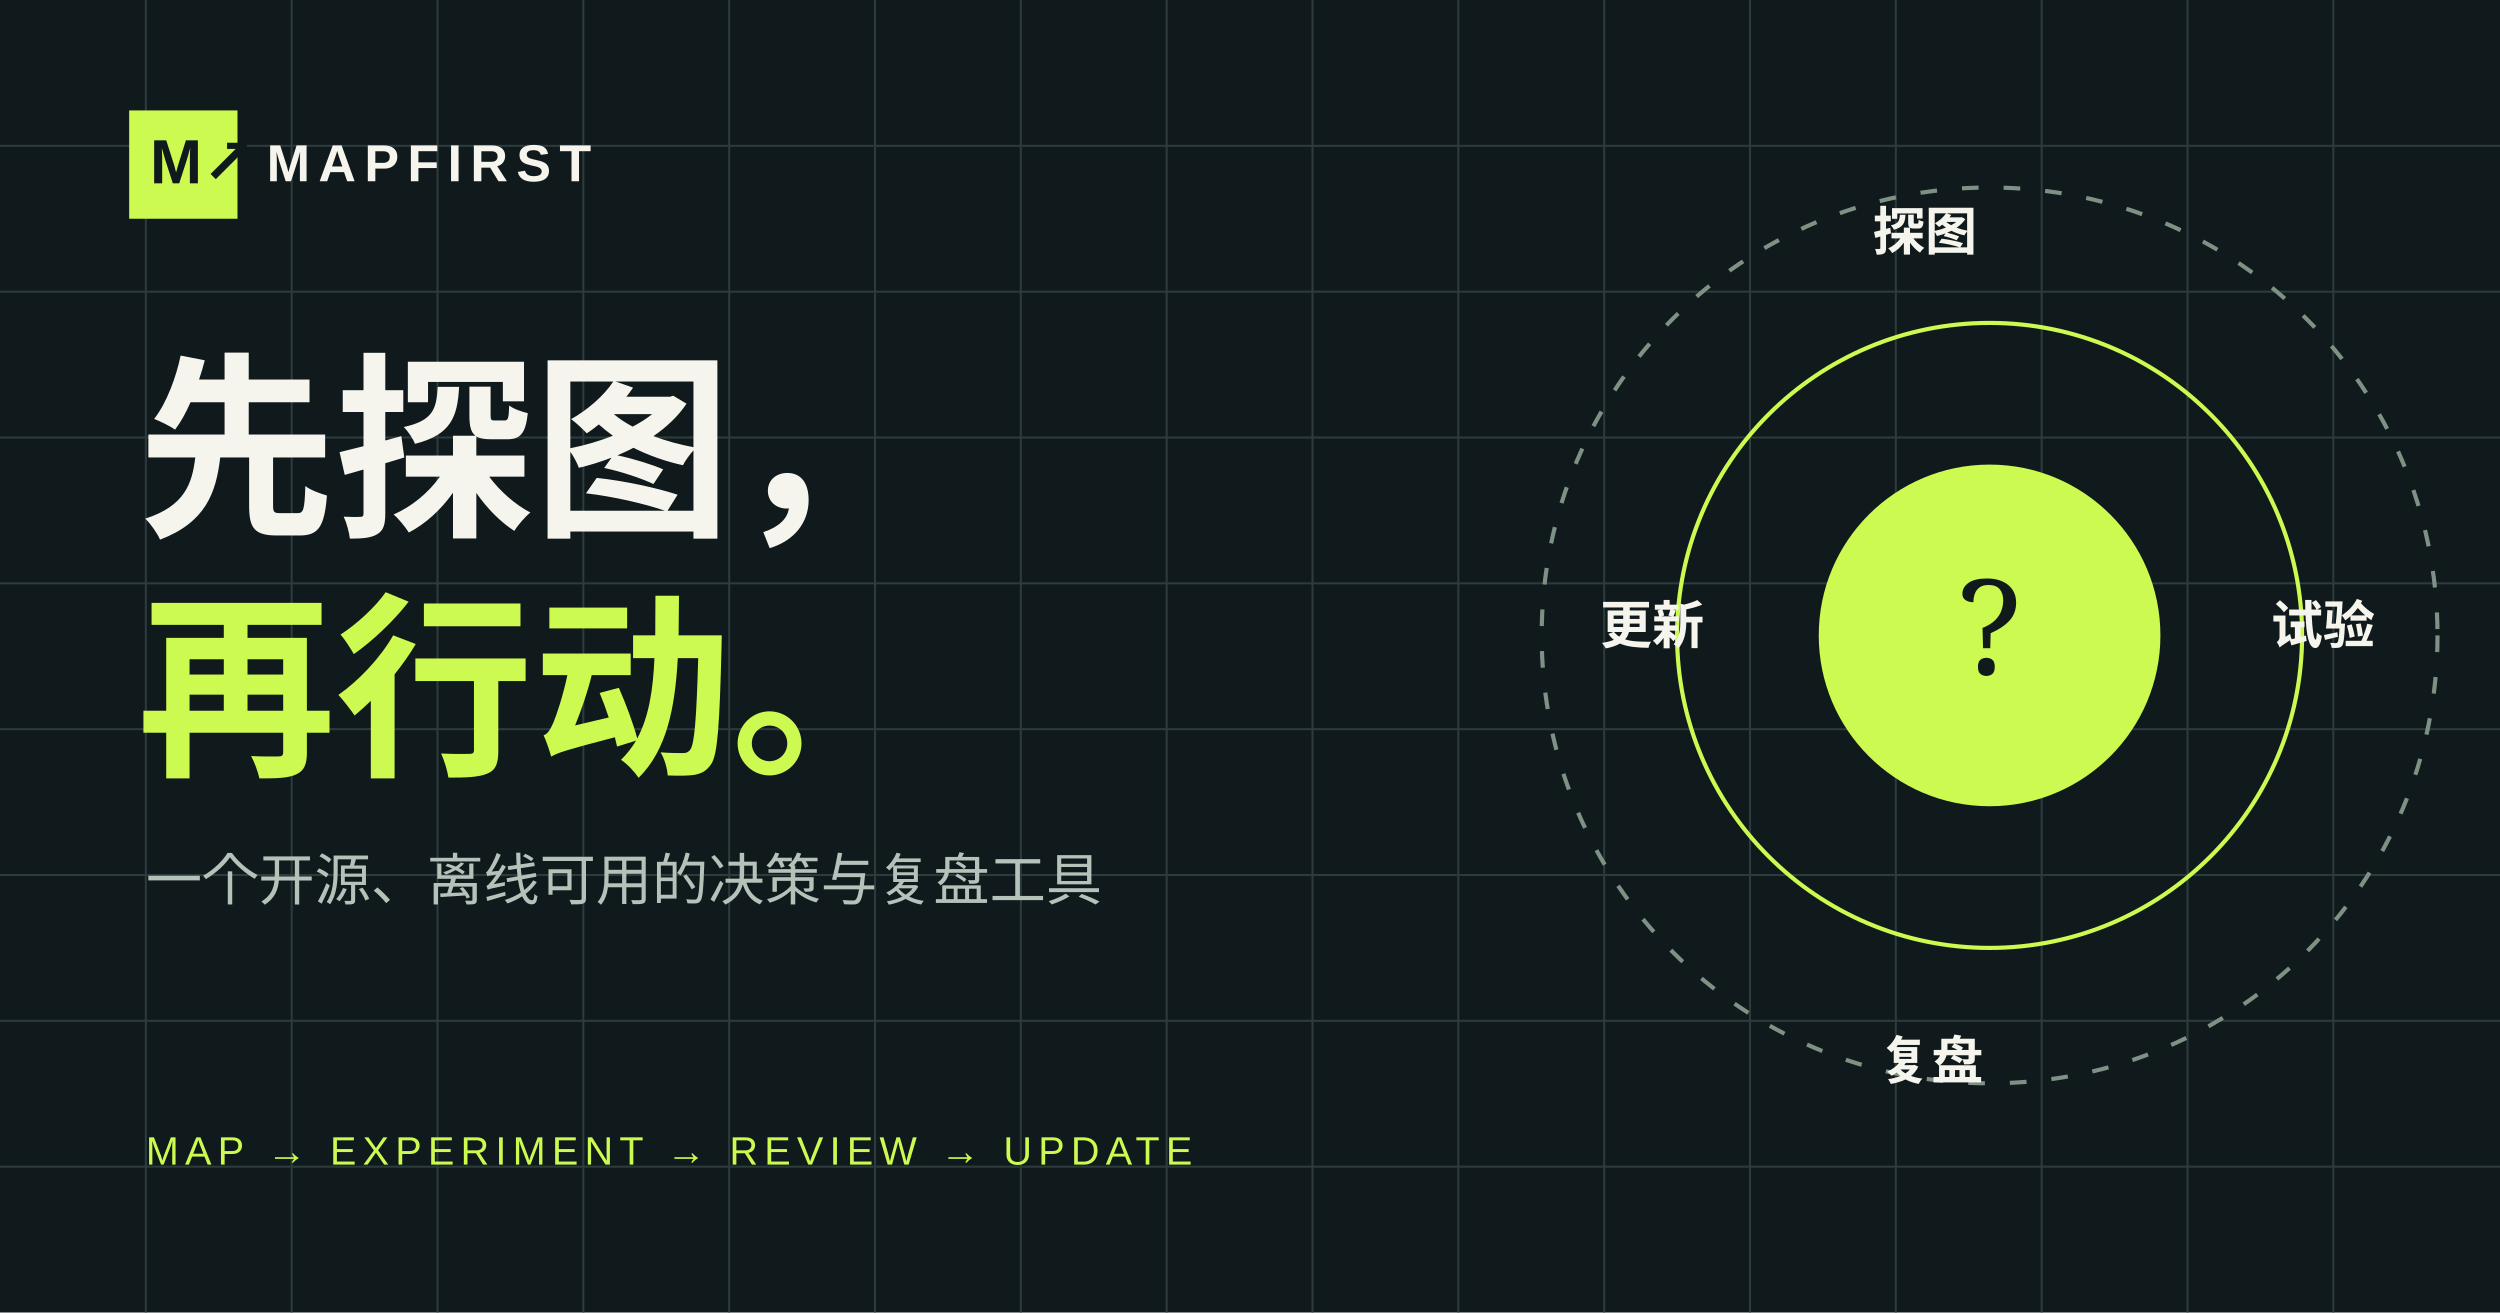
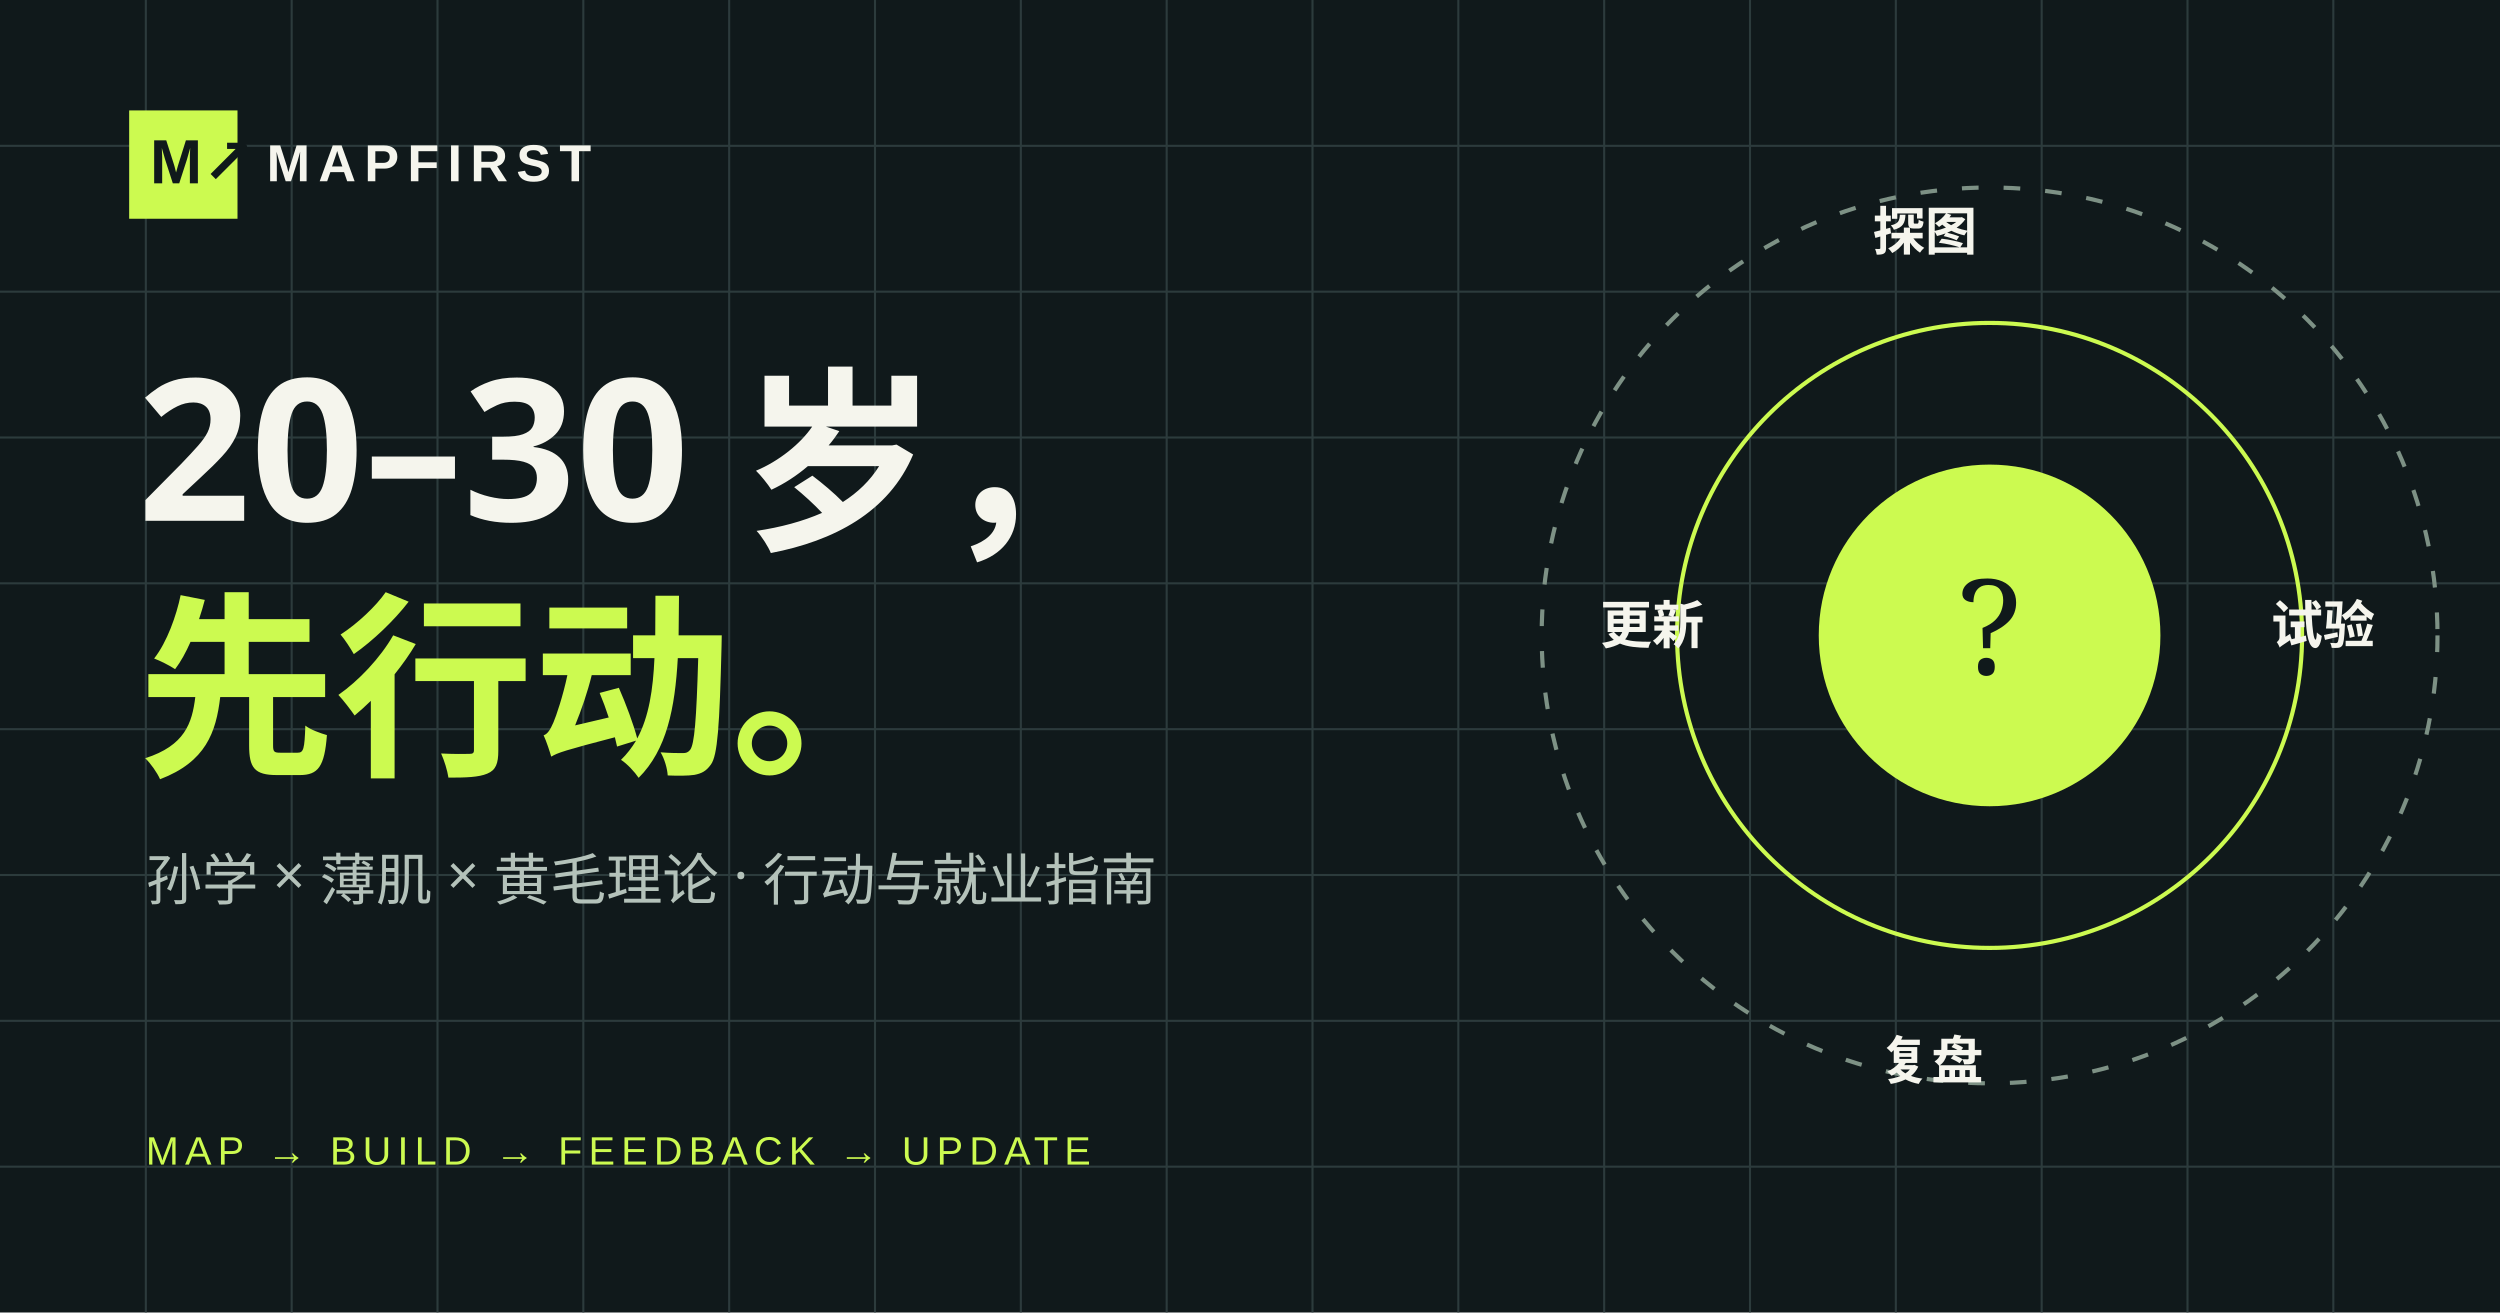
<svg xmlns="http://www.w3.org/2000/svg" width="1200" height="630" viewBox="0 0 1200 630" role="img" aria-labelledby="title desc">
  <rect width="1200" height="630" fill="#10191b" />
  <g stroke="#334345" stroke-width="1" opacity=".8">
    <path d="M0 70H1200M0 140H1200M0 210H1200M0 280H1200M0 350H1200M0 420H1200M0 490H1200M0 560H1200" />
    <path d="M70 0V630M140 0V630M210 0V630M280 0V630M350 0V630M420 0V630M490 0V630M560 0V630M630 0V630M700 0V630M770 0V630M840 0V630M910 0V630M980 0V630M1050 0V630M1120 0V630" />
  </g>
  <rect x="62" y="53" width="52" height="52" fill="#ccfa50" />
  <text x="72" y="88" fill="#10191b" font-size="30" font-weight="800" font-family="Arial,sans-serif">M↗</text>
  <text x="128" y="87" fill="#f5f5ed" font-size="25" font-weight="800" font-family="Arial,sans-serif" letter-spacing="4">MAPFIRST</text>
-   <text x="66" y="250" fill="#f5f5ed" font-size="95" font-weight="700" font-family="'Microsoft YaHei',sans-serif">先探图，</text>
-   <text x="66" y="365" fill="#ccfa50" font-size="95" font-weight="700" font-family="'Microsoft YaHei',sans-serif">再行动。</text>
-   <text x="70" y="432" fill="#b4c2ba" font-size="27" font-family="'Microsoft YaHei',sans-serif">一个开源、离线可用的决策与复盘工具</text>
-   <text x="70" y="559" fill="#ccfa50" font-size="19" font-family="Arial,sans-serif" letter-spacing="3">MAP  →  EXPERIMENT  →  REVIEW  →  UPDATE</text>
+   <text x="66" y="250" fill="#f5f5ed" font-size="95" font-weight="700" font-family="'Microsoft YaHei',sans-serif">20–30 岁，</text>
+   <text x="66" y="365" fill="#ccfa50" font-size="95" font-weight="700" font-family="'Microsoft YaHei',sans-serif">先行动。</text>
+   <text x="70" y="432" fill="#b4c2ba" font-size="27" font-family="'Microsoft YaHei',sans-serif">孙学 × 薄肌 × 黄毛理论 · 行动与就业指南</text>
+   <text x="70" y="559" fill="#ccfa50" font-size="19" font-family="Arial,sans-serif" letter-spacing="3">MAP  →  BUILD  →  FEEDBACK  →  UPDATE</text>
  <circle cx="955" cy="305" r="215" fill="none" stroke="#7d9185" stroke-width="2" stroke-dasharray="8 12" />
  <circle cx="955" cy="305" r="150" fill="none" stroke="#ccfa50" stroke-width="2" />
  <circle cx="955" cy="305" r="82" fill="#ccfa50" />
  <text x="955" y="324" fill="#10191b" text-anchor="middle" font-size="64" font-family="Georgia,serif">?</text>
  <g fill="#f5f5ed" font-family="'Microsoft YaHei',sans-serif" font-size="25" font-weight="700">
    <text x="899" y="120">探图</text>
    <text x="1090" y="309">试验</text>
    <text x="902" y="518">复盘</text>
    <text x="768" y="309">更新</text>
  </g>
</svg>
